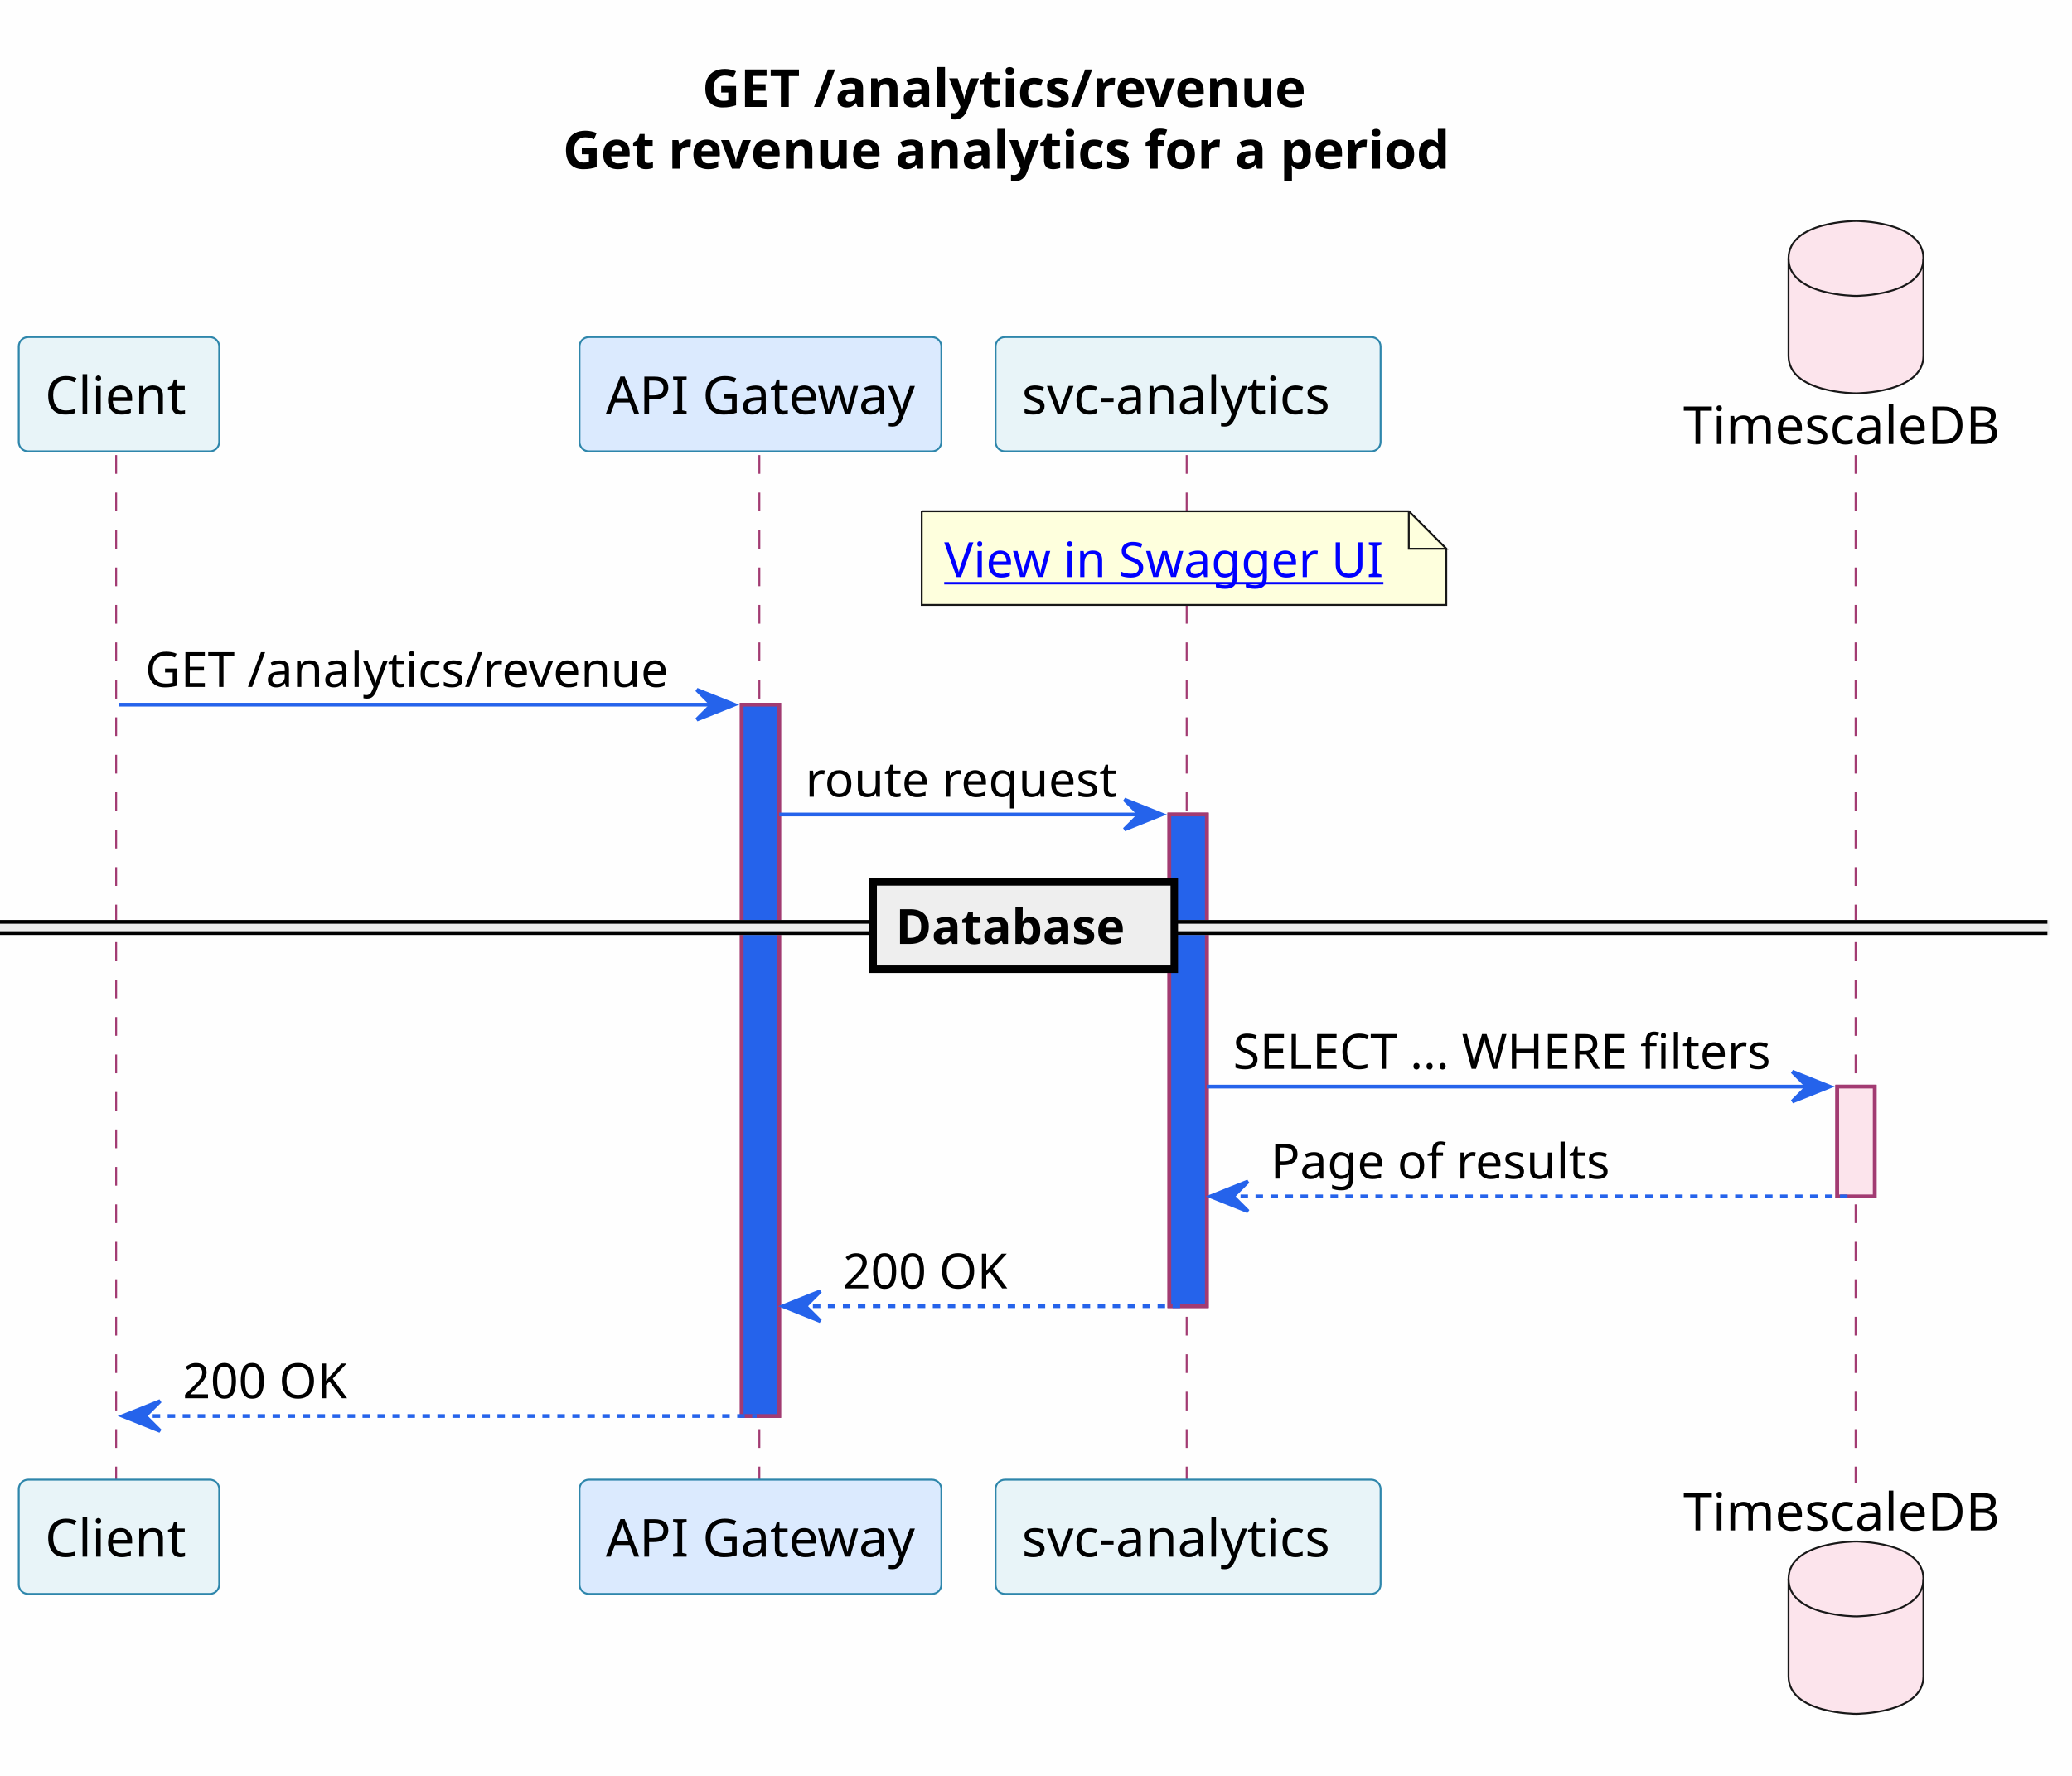
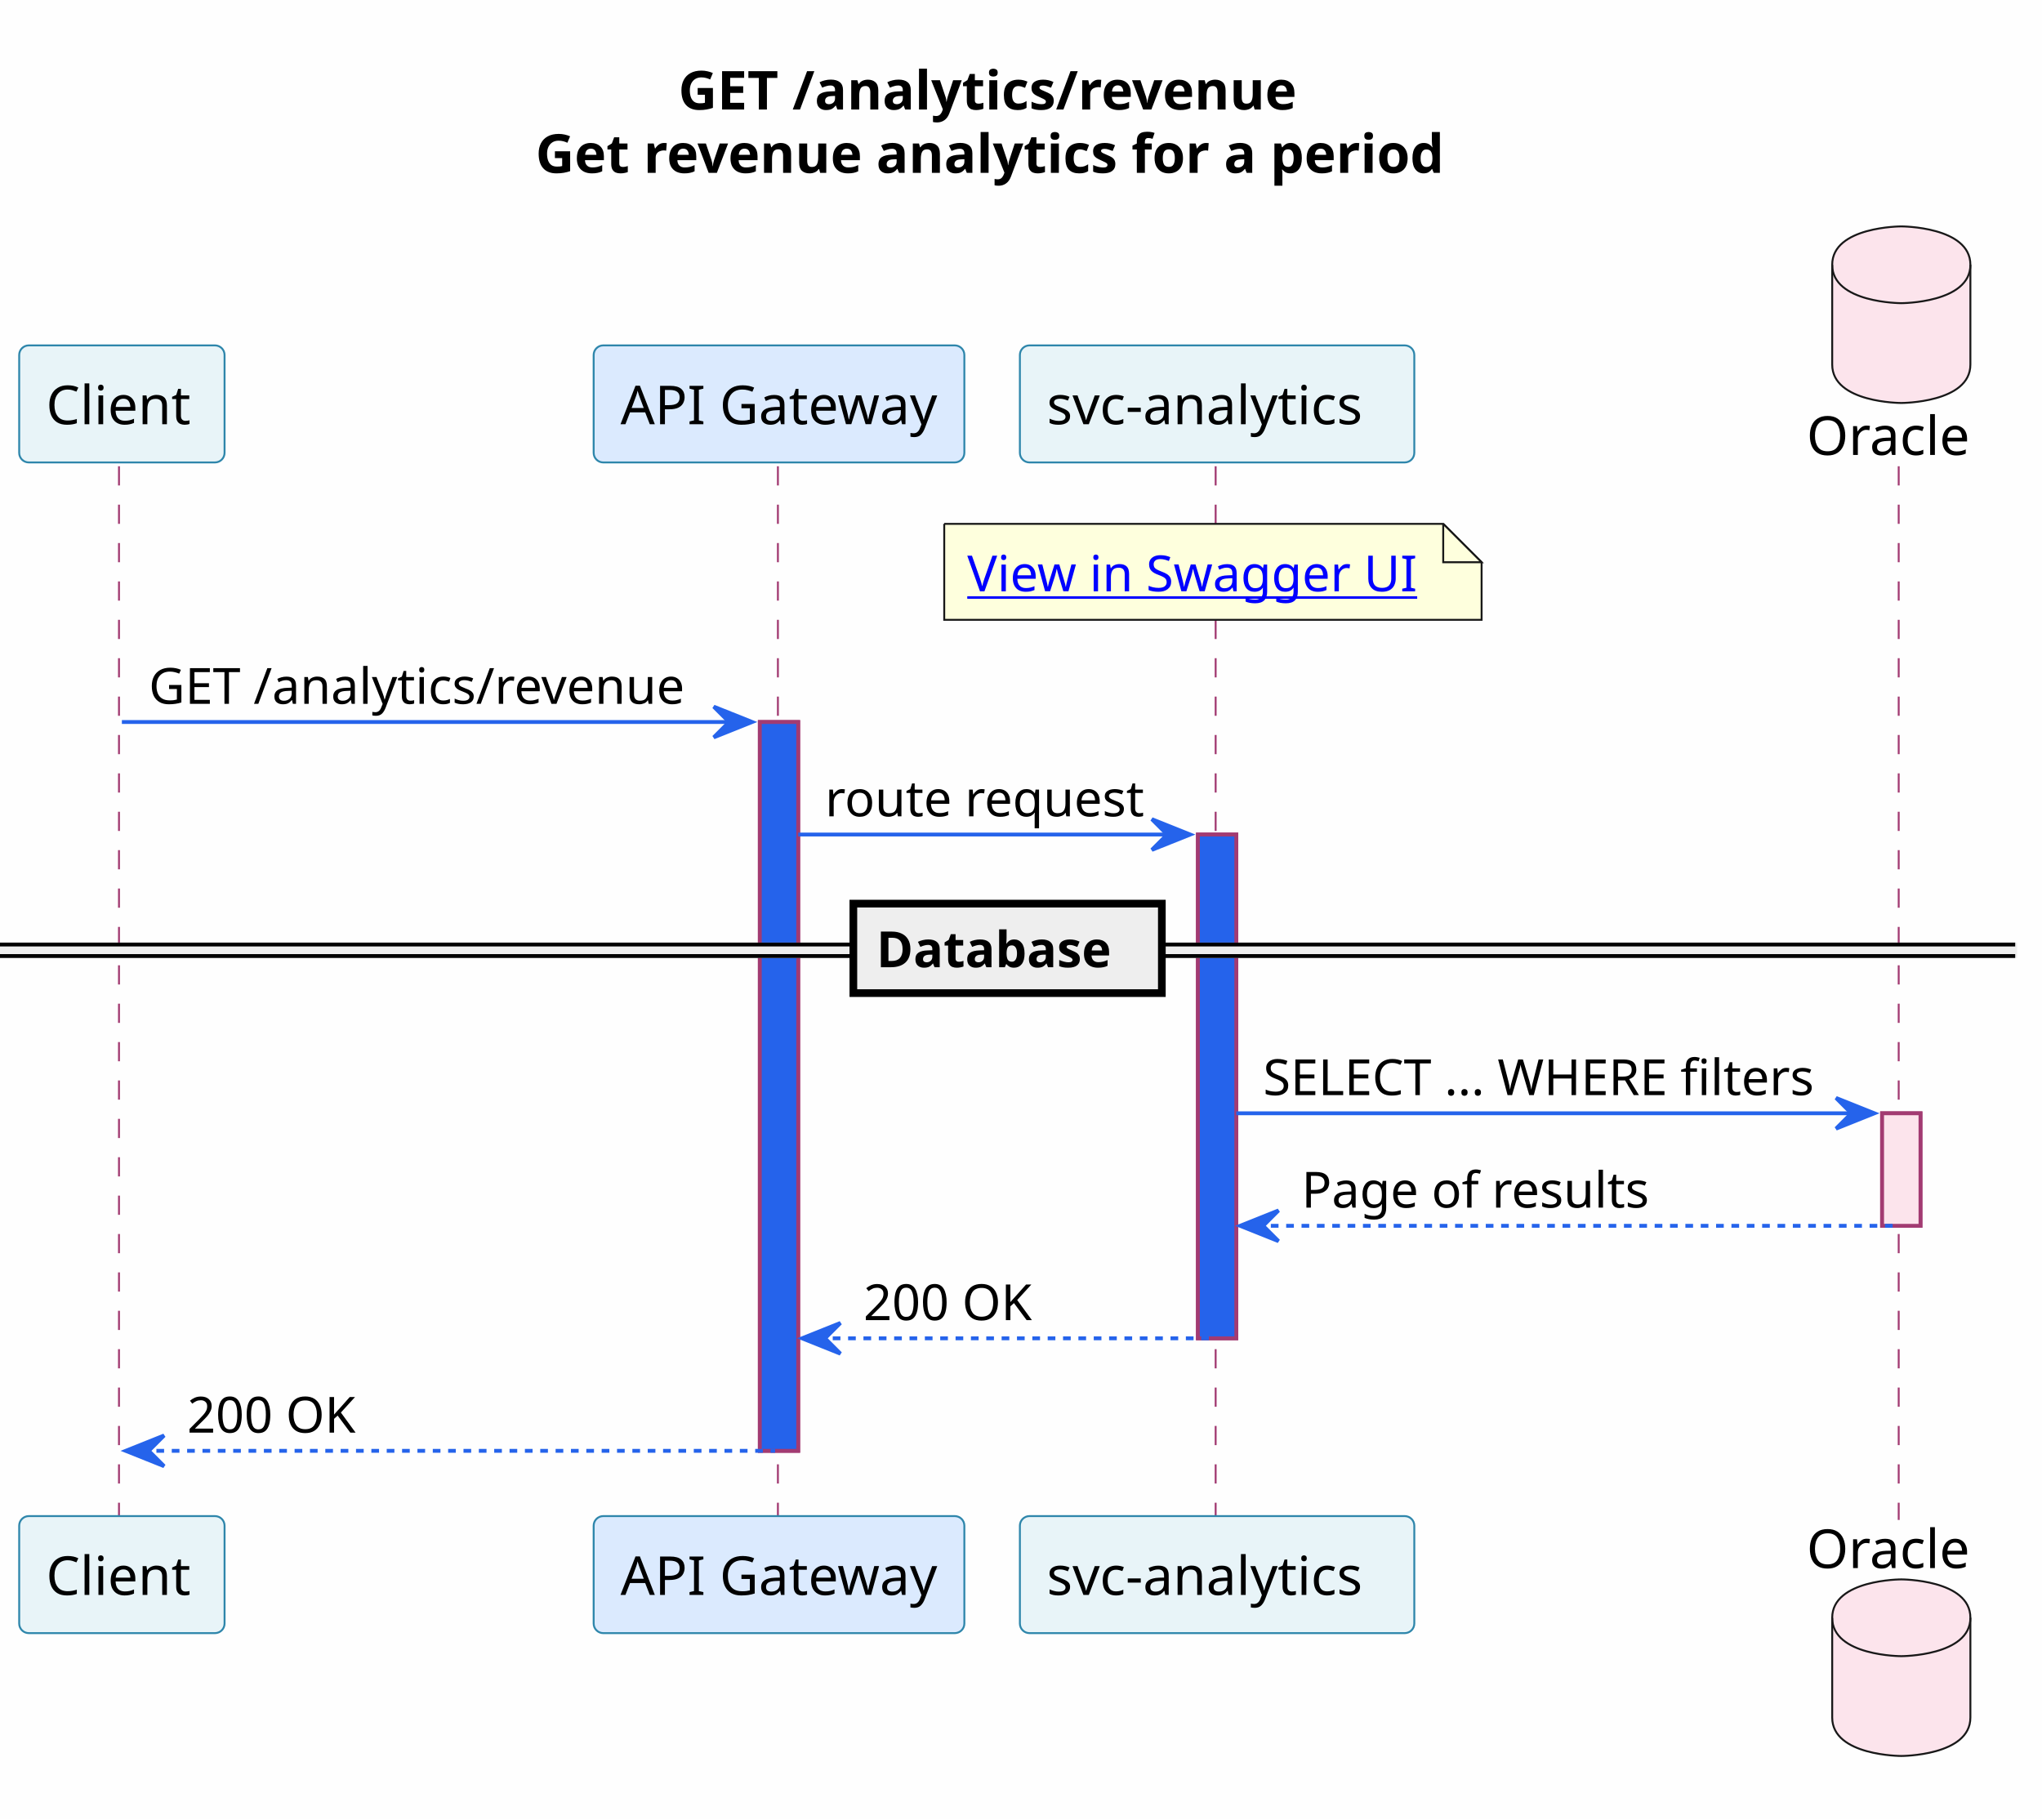
- <svg xmlns="http://www.w3.org/2000/svg" xmlns:xlink="http://www.w3.org/1999/xlink" contentStyleType="text/css" data-diagram-type="SEQUENCE" height="474px" preserveAspectRatio="none" style="width:553px;height:474px;background:#FEFEFE;" version="1.1" viewBox="0 0 553 474" width="553px" zoomAndPan="magnify">
+ <svg xmlns="http://www.w3.org/2000/svg" xmlns:xlink="http://www.w3.org/1999/xlink" contentStyleType="text/css" data-diagram-type="SEQUENCE" height="474px" preserveAspectRatio="none" style="width:532px;height:474px;background:#FEFEFE;" version="1.1" viewBox="0 0 532 474" width="532px" zoomAndPan="magnify">
  <defs />
  <g>
-     <rect fill="#FEFEFE" height="474" style="stroke:none;stroke-width:1;" width="553" x="0" y="0" />
-     <text fill="#000000" font-family="Segoe UI" font-size="14" font-weight="bold" lengthAdjust="spacing" textLength="170.584" x="187.428" y="28.535">GET /analytics/revenue</text>
-     <text fill="#000000" font-family="Segoe UI" font-size="14" font-weight="bold" lengthAdjust="spacing" textLength="244.973" x="150.233" y="45.023">Get revenue analytics for a period</text>
+     <rect fill="#FEFEFE" height="474" style="stroke:none;stroke-width:1;" width="532" x="0" y="0" />
+     <text fill="#000000" font-family="Segoe UI" font-size="14" font-weight="bold" lengthAdjust="spacing" textLength="170.584" x="176.717" y="28.535">GET /analytics/revenue</text>
+     <text fill="#000000" font-family="Segoe UI" font-size="14" font-weight="bold" lengthAdjust="spacing" textLength="244.973" x="139.523" y="45.023">Get revenue analytics for a period</text>
    <g>
      <rect fill="#2563EB" height="189.863" style="stroke:#A23B72;stroke-width:1;" width="10" x="197.955" y="188.086" />
    </g>
    <g>
      <rect fill="#2563EB" height="131.242" style="stroke:#A23B72;stroke-width:1;" width="10" x="312.089" y="217.397" />
    </g>
    <g>
      <rect fill="#FCE4EC" height="29.311" style="stroke:#A23B72;stroke-width:1;" width="10" x="490.342" y="290.018" />
    </g>
    <g>
      <rect fill="#000000" fill-opacity="0" height="274.484" width="8" x="27.752" y="121.465" />
      <line style="stroke:#A23B72;stroke-width:0.5;stroke-dasharray:5,5;" x1="31" x2="31" y1="121.465" y2="395.949" />
    </g>
    <g>
      <rect fill="#000000" fill-opacity="0" height="274.484" width="8" x="198.955" y="121.465" />
      <line style="stroke:#A23B72;stroke-width:0.5;stroke-dasharray:5,5;" x1="202.666" x2="202.666" y1="121.465" y2="395.949" />
    </g>
    <g>
      <rect fill="#000000" fill-opacity="0" height="274.484" width="8" x="313.089" y="121.465" />
      <line style="stroke:#A23B72;stroke-width:0.5;stroke-dasharray:5,5;" x1="316.71" x2="316.71" y1="121.465" y2="395.949" />
    </g>
    <g>
      <rect fill="#000000" fill-opacity="0" height="274.484" width="8" x="491.342" y="121.465" />
-       <line style="stroke:#A23B72;stroke-width:0.5;stroke-dasharray:5,5;" x1="495.245" x2="495.245" y1="121.465" y2="395.949" />
+       <line style="stroke:#A23B72;stroke-width:0.5;stroke-dasharray:5,5;" x1="494.665" x2="494.665" y1="121.465" y2="395.949" />
    </g>
    <g class="participant participant-head" data-participant="Client">
      <rect fill="#E8F4F8" height="30.488" rx="2.5" ry="2.5" style="stroke:#2E86AB;stroke-width:0.5;" width="53.505" x="5" y="89.977" />
      <text fill="#000000" font-family="Segoe UI" font-size="14" lengthAdjust="spacing" textLength="39.505" x="12" y="110.512">Client</text>
    </g>
    <g class="participant participant-tail" data-participant="Client">
      <rect fill="#E8F4F8" height="30.488" rx="2.5" ry="2.5" style="stroke:#2E86AB;stroke-width:0.5;" width="53.505" x="5" y="394.949" />
      <text fill="#000000" font-family="Segoe UI" font-size="14" lengthAdjust="spacing" textLength="39.505" x="12" y="415.484">Client</text>
    </g>
    <g class="participant participant-head" data-participant="GW">
      <rect fill="#DBEAFE" height="30.488" rx="2.5" ry="2.5" style="stroke:#2E86AB;stroke-width:0.5;" width="96.578" x="154.666" y="89.977" />
      <text fill="#000000" font-family="Segoe UI" font-size="14" lengthAdjust="spacing" textLength="82.578" x="161.666" y="110.512">API Gateway</text>
    </g>
    <g class="participant participant-tail" data-participant="GW">
      <rect fill="#DBEAFE" height="30.488" rx="2.5" ry="2.5" style="stroke:#2E86AB;stroke-width:0.5;" width="96.578" x="154.666" y="394.949" />
      <text fill="#000000" font-family="Segoe UI" font-size="14" lengthAdjust="spacing" textLength="82.578" x="161.666" y="415.484">API Gateway</text>
    </g>
    <g class="participant participant-head" data-participant="Svc">
      <a href="/microservices/svc-analytics/" target="_top" title="/microservices/svc-analytics/" xlink:actuate="onRequest" xlink:href="/microservices/svc-analytics/" xlink:show="new" xlink:title="/microservices/svc-analytics/" xlink:type="simple">
        <rect fill="#E8F4F8" height="30.488" rx="2.5" ry="2.5" style="stroke:#2E86AB;stroke-width:0.5;" width="102.758" x="265.71" y="89.977" />
        <text fill="#000000" font-family="Segoe UI" font-size="14" lengthAdjust="spacing" textLength="88.758" x="272.71" y="110.512">svc-analytics</text>
      </a>
    </g>
    <g class="participant participant-tail" data-participant="Svc">
      <a href="/microservices/svc-analytics/" target="_top" title="/microservices/svc-analytics/" xlink:actuate="onRequest" xlink:href="/microservices/svc-analytics/" xlink:show="new" xlink:title="/microservices/svc-analytics/" xlink:type="simple">
        <rect fill="#E8F4F8" height="30.488" rx="2.5" ry="2.5" style="stroke:#2E86AB;stroke-width:0.5;" width="102.758" x="265.71" y="394.949" />
        <text fill="#000000" font-family="Segoe UI" font-size="14" lengthAdjust="spacing" textLength="88.758" x="272.71" y="415.484">svc-analytics</text>
      </a>
    </g>
    <g class="participant participant-head" data-participant="DB">
-       <text fill="#000000" font-family="Segoe UI" font-size="14" lengthAdjust="spacing" textLength="86.194" x="449.245" y="118.512">TimescaleDB</text>
+       <text fill="#000000" font-family="Segoe UI" font-size="14" lengthAdjust="spacing" textLength="43.353" x="470.665" y="118.512">Oracle</text>
      <path d="M477.342,68.977 C477.342,58.977 495.342,58.977 495.342,58.977 C495.342,58.977 513.342,58.977 513.342,68.977 L513.342,94.977 C513.342,104.977 495.342,104.977 495.342,104.977 C495.342,104.977 477.342,104.977 477.342,94.977 L477.342,68.977" fill="#FCE4EC" style="stroke:#181818;stroke-width:0.5;" />
      <path d="M477.342,68.977 C477.342,78.977 495.342,78.977 495.342,78.977 C495.342,78.977 513.342,78.977 513.342,68.977" fill="none" style="stroke:#181818;stroke-width:0.5;" />
    </g>
    <g class="participant participant-tail" data-participant="DB">
-       <text fill="#000000" font-family="Segoe UI" font-size="14" lengthAdjust="spacing" textLength="86.194" x="449.245" y="408.484">TimescaleDB</text>
+       <text fill="#000000" font-family="Segoe UI" font-size="14" lengthAdjust="spacing" textLength="43.353" x="470.665" y="408.484">Oracle</text>
      <path d="M477.342,421.438 C477.342,411.438 495.342,411.438 495.342,411.438 C495.342,411.438 513.342,411.438 513.342,421.438 L513.342,447.438 C513.342,457.438 495.342,457.438 495.342,457.438 C495.342,457.438 477.342,457.438 477.342,447.438 L477.342,421.438" fill="#FCE4EC" style="stroke:#181818;stroke-width:0.5;" />
      <path d="M477.342,421.438 C477.342,431.438 495.342,431.438 495.342,431.438 C495.342,431.438 513.342,431.438 513.342,421.438" fill="none" style="stroke:#181818;stroke-width:0.5;" />
    </g>
    <g>
      <rect fill="#2563EB" height="189.863" style="stroke:#A23B72;stroke-width:1;" width="10" x="197.955" y="188.086" />
    </g>
    <g>
      <rect fill="#2563EB" height="131.242" style="stroke:#A23B72;stroke-width:1;" width="10" x="312.089" y="217.397" />
    </g>
    <g>
      <rect fill="#FCE4EC" height="29.311" style="stroke:#A23B72;stroke-width:1;" width="10" x="490.342" y="290.018" />
    </g>
    <path d="M246,136.465 L246,161.465 L386,161.465 L386,146.465 L376,136.465 L246,136.465" fill="#FEFFDD" style="stroke:#181818;stroke-width:0.5;" />
    <path d="M376,136.465 L376,146.465 L386,146.465 L376,136.465" fill="#FEFFDD" style="stroke:#181818;stroke-width:0.5;" />
    <a href="/services/api/svc-analytics.html#/Revenue/getRevenueAnalytics" target="_top" title="/services/api/svc-analytics.html#/Revenue/getRevenueAnalytics" xlink:actuate="onRequest" xlink:href="/services/api/svc-analytics.html#/Revenue/getRevenueAnalytics" xlink:show="new" xlink:title="/services/api/svc-analytics.html#/Revenue/getRevenueAnalytics" xlink:type="simple">
      <text fill="#0000FF" font-family="Segoe UI" font-size="13" lengthAdjust="spacing" text-decoration="underline" textLength="119.406" x="252" y="154.033">View in Swagger UI</text>
    </a>
    <g class="message" data-participant-1="Client" data-participant-2="GW">
      <polygon fill="#2563EB" points="185.955,184.086,195.955,188.086,185.955,192.086,189.955,188.086" style="stroke:#2563EB;stroke-width:1;" />
      <line style="stroke:#2563EB;stroke-width:1;" x1="31.752" x2="191.955" y1="188.086" y2="188.086" />
      <text fill="#000000" font-family="Segoe UI" font-size="13" lengthAdjust="spacing" textLength="147.202" x="38.752" y="183.344">GET /analytics/revenue</text>
    </g>
    <g class="message" data-participant-1="GW" data-participant-2="Svc">
      <polygon fill="#2563EB" points="300.089,213.397,310.089,217.397,300.089,221.397,304.089,217.397" style="stroke:#2563EB;stroke-width:1;" />
      <line style="stroke:#2563EB;stroke-width:1;" x1="207.955" x2="306.089" y1="217.397" y2="217.397" />
      <text fill="#000000" font-family="Segoe UI" font-size="13" lengthAdjust="spacing" textLength="85.135" x="214.955" y="212.654">route request</text>
    </g>
-     <rect fill="#EEEEEE" height="3" style="stroke:#EEEEEE;stroke-width:1;" width="546.439" x="0" y="246.052" />
-     <line style="stroke:#000000;stroke-width:1;" x1="0" x2="546.439" y1="246.052" y2="246.052" />
-     <line style="stroke:#000000;stroke-width:1;" x1="0" x2="546.439" y1="249.052" y2="249.052" />
-     <rect fill="#EEEEEE" height="23.311" style="stroke:#000000;stroke-width:2;" width="80.371" x="233.034" y="235.397" />
-     <text fill="#000000" font-family="Segoe UI" font-size="13" font-weight="bold" lengthAdjust="spacing" textLength="62.086" x="239.034" y="251.965">Database</text>
+     <rect fill="#EEEEEE" height="3" style="stroke:#EEEEEE;stroke-width:1;" width="525.019" x="0" y="246.052" />
+     <line style="stroke:#000000;stroke-width:1;" x1="0" x2="525.019" y1="246.052" y2="246.052" />
+     <line style="stroke:#000000;stroke-width:1;" x1="0" x2="525.019" y1="249.052" y2="249.052" />
+     <rect fill="#EEEEEE" height="23.311" style="stroke:#000000;stroke-width:2;" width="80.371" x="222.324" y="235.397" />
+     <text fill="#000000" font-family="Segoe UI" font-size="13" font-weight="bold" lengthAdjust="spacing" textLength="62.086" x="228.324" y="251.965">Database</text>
    <g class="message" data-participant-1="Svc" data-participant-2="DB">
      <polygon fill="#2563EB" points="478.342,286.018,488.342,290.018,478.342,294.018,482.342,290.018" style="stroke:#2563EB;stroke-width:1;" />
      <line style="stroke:#2563EB;stroke-width:1;" x1="322.089" x2="484.342" y1="290.018" y2="290.018" />
      <text fill="#000000" font-family="Segoe UI" font-size="13" lengthAdjust="spacing" textLength="149.252" x="329.089" y="285.275">SELECT ... WHERE filters</text>
    </g>
    <g class="message" data-participant-1="DB" data-participant-2="Svc">
      <polygon fill="#2563EB" points="333.089,315.328,323.089,319.328,333.089,323.328,329.089,319.328" style="stroke:#2563EB;stroke-width:1;" />
      <line style="stroke:#2563EB;stroke-width:1;stroke-dasharray:2,2;" x1="327.089" x2="494.342" y1="319.328" y2="319.328" />
      <text fill="#000000" font-family="Segoe UI" font-size="13" lengthAdjust="spacing" textLength="93.209" x="339.089" y="314.586">Page of results</text>
    </g>
    <g class="message" data-participant-1="Svc" data-participant-2="GW">
      <polygon fill="#2563EB" points="218.955,344.639,208.955,348.639,218.955,352.639,214.955,348.639" style="stroke:#2563EB;stroke-width:1;" />
      <line style="stroke:#2563EB;stroke-width:1;stroke-dasharray:2,2;" x1="212.955" x2="316.089" y1="348.639" y2="348.639" />
      <text fill="#000000" font-family="Segoe UI" font-size="13" lengthAdjust="spacing" textLength="47.36" x="224.955" y="343.897">200 OK</text>
    </g>
    <g class="message" data-participant-1="GW" data-participant-2="Client">
      <polygon fill="#2563EB" points="42.752,373.949,32.752,377.949,42.752,381.949,38.752,377.949" style="stroke:#2563EB;stroke-width:1;" />
      <line style="stroke:#2563EB;stroke-width:1;stroke-dasharray:2,2;" x1="36.752" x2="201.955" y1="377.949" y2="377.949" />
      <text fill="#000000" font-family="Segoe UI" font-size="13" lengthAdjust="spacing" textLength="47.36" x="48.752" y="373.207">200 OK</text>
    </g>
  </g>
</svg>
